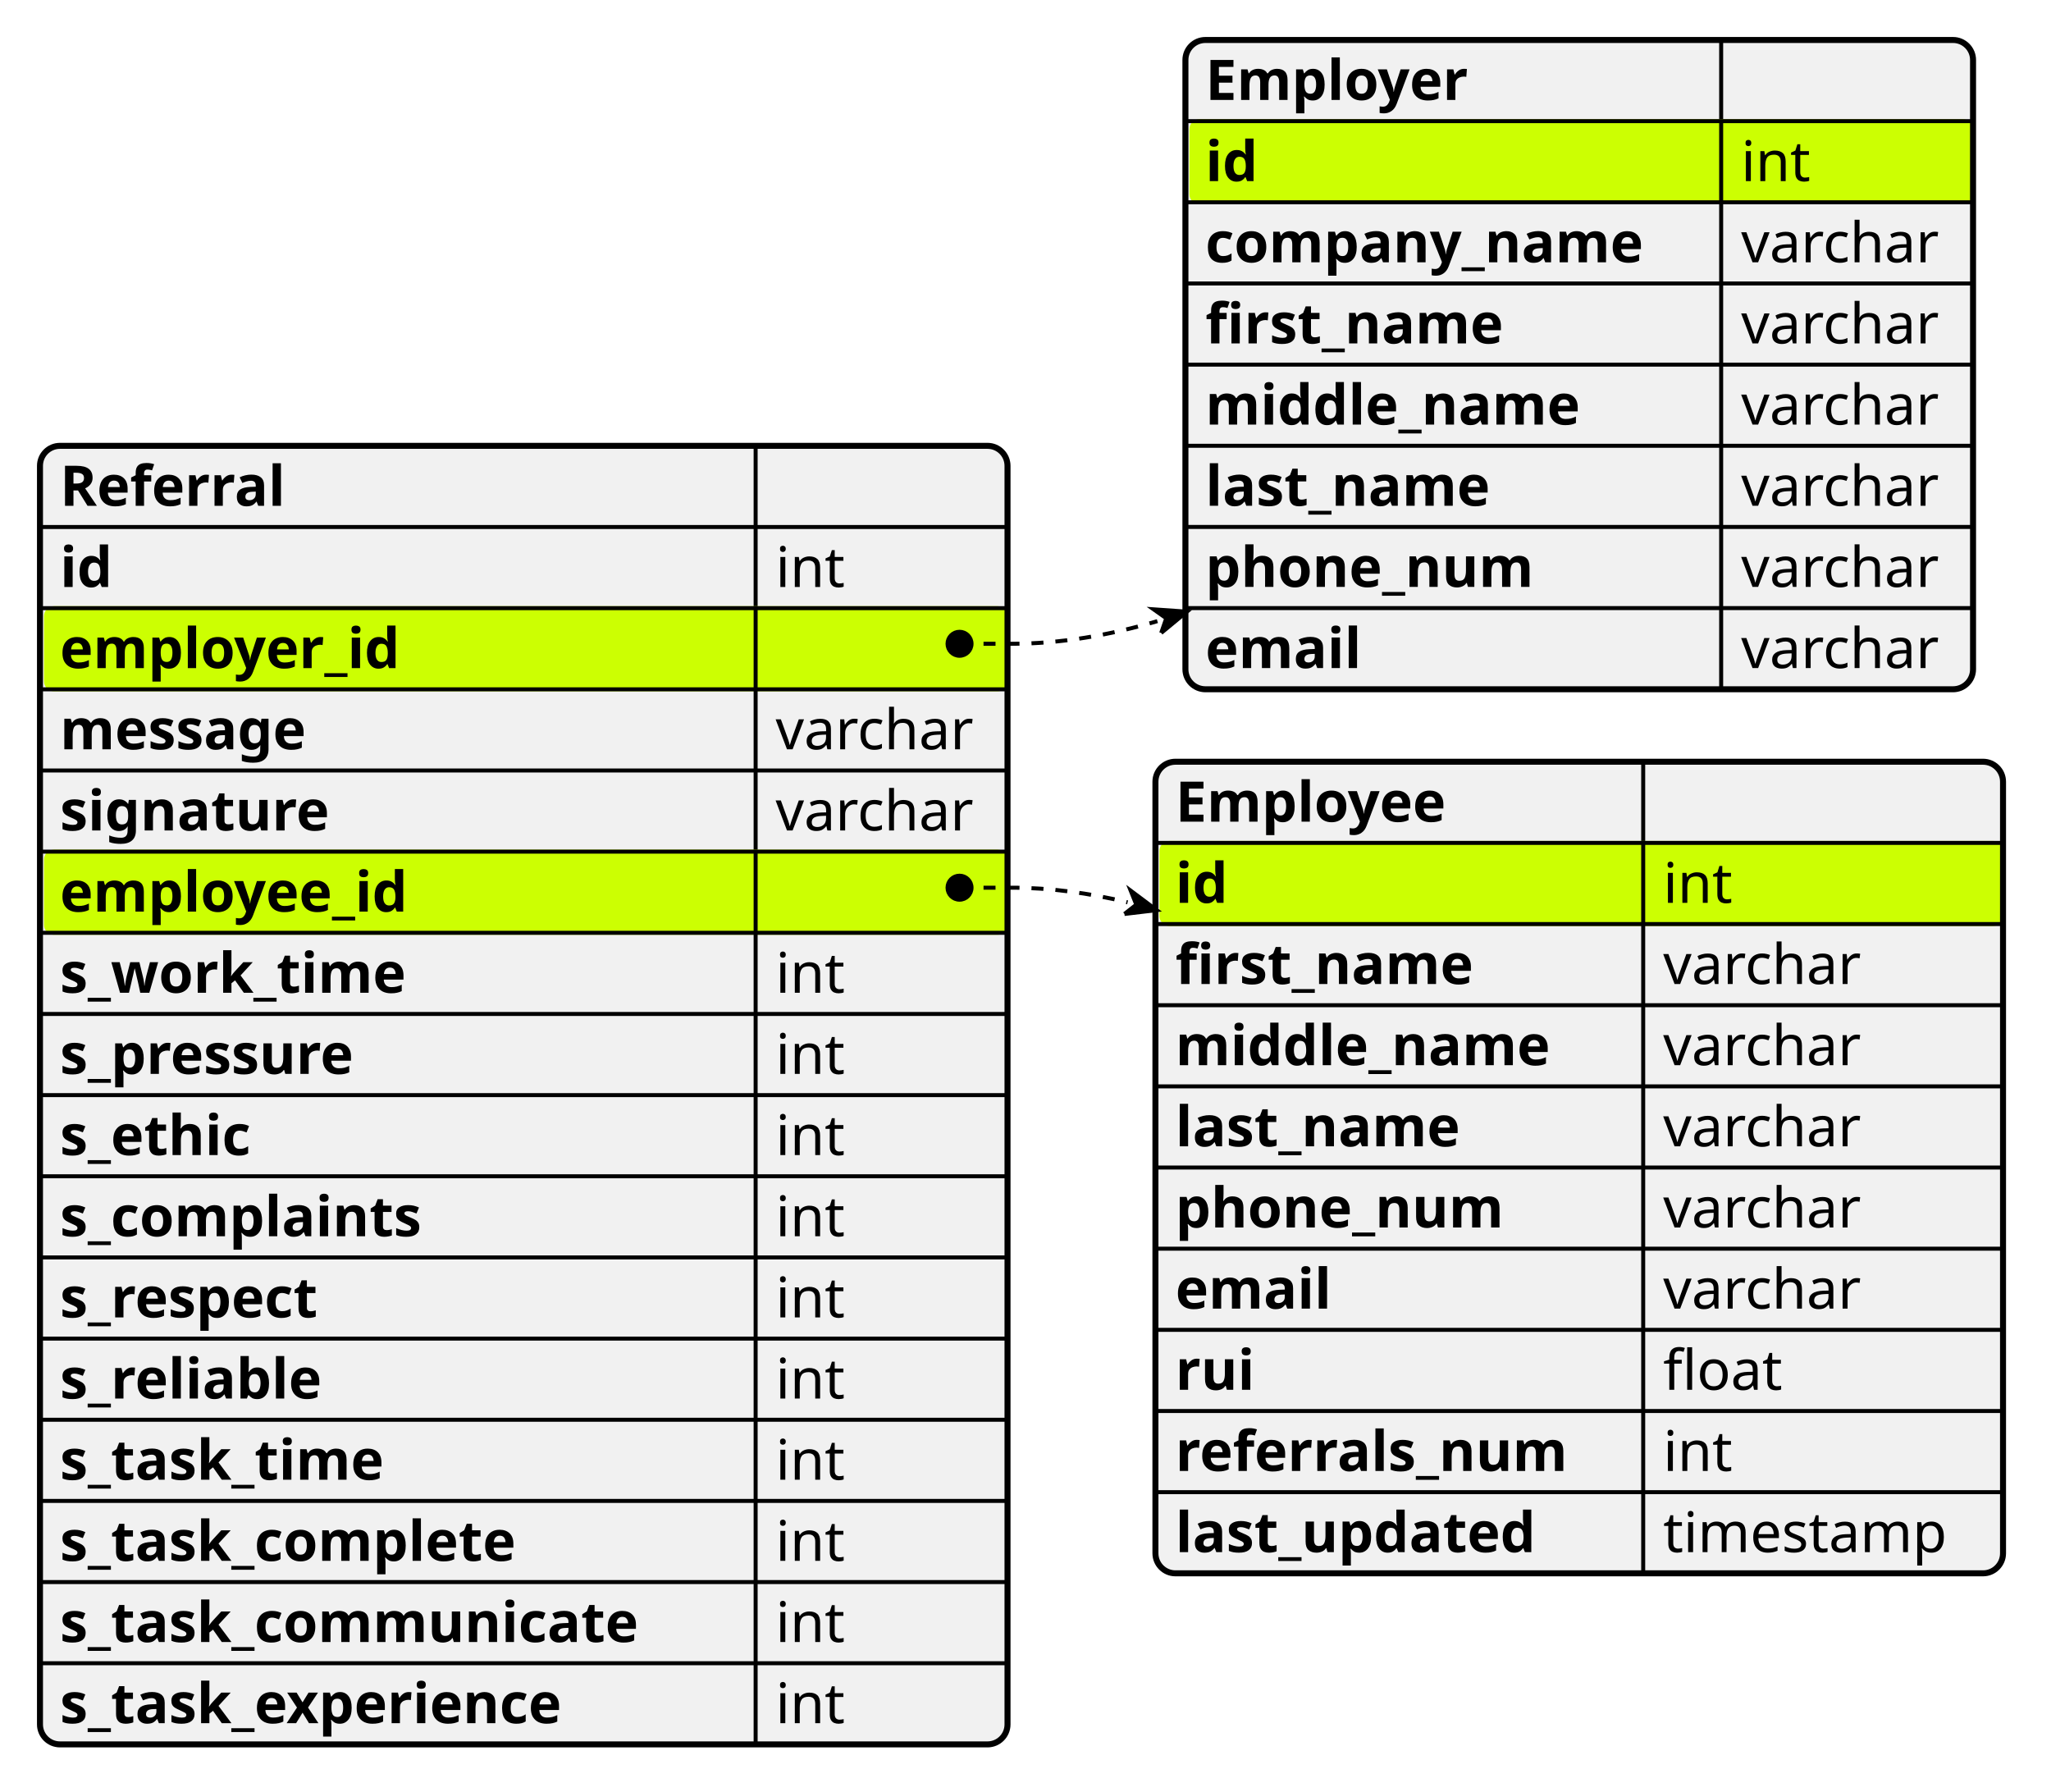
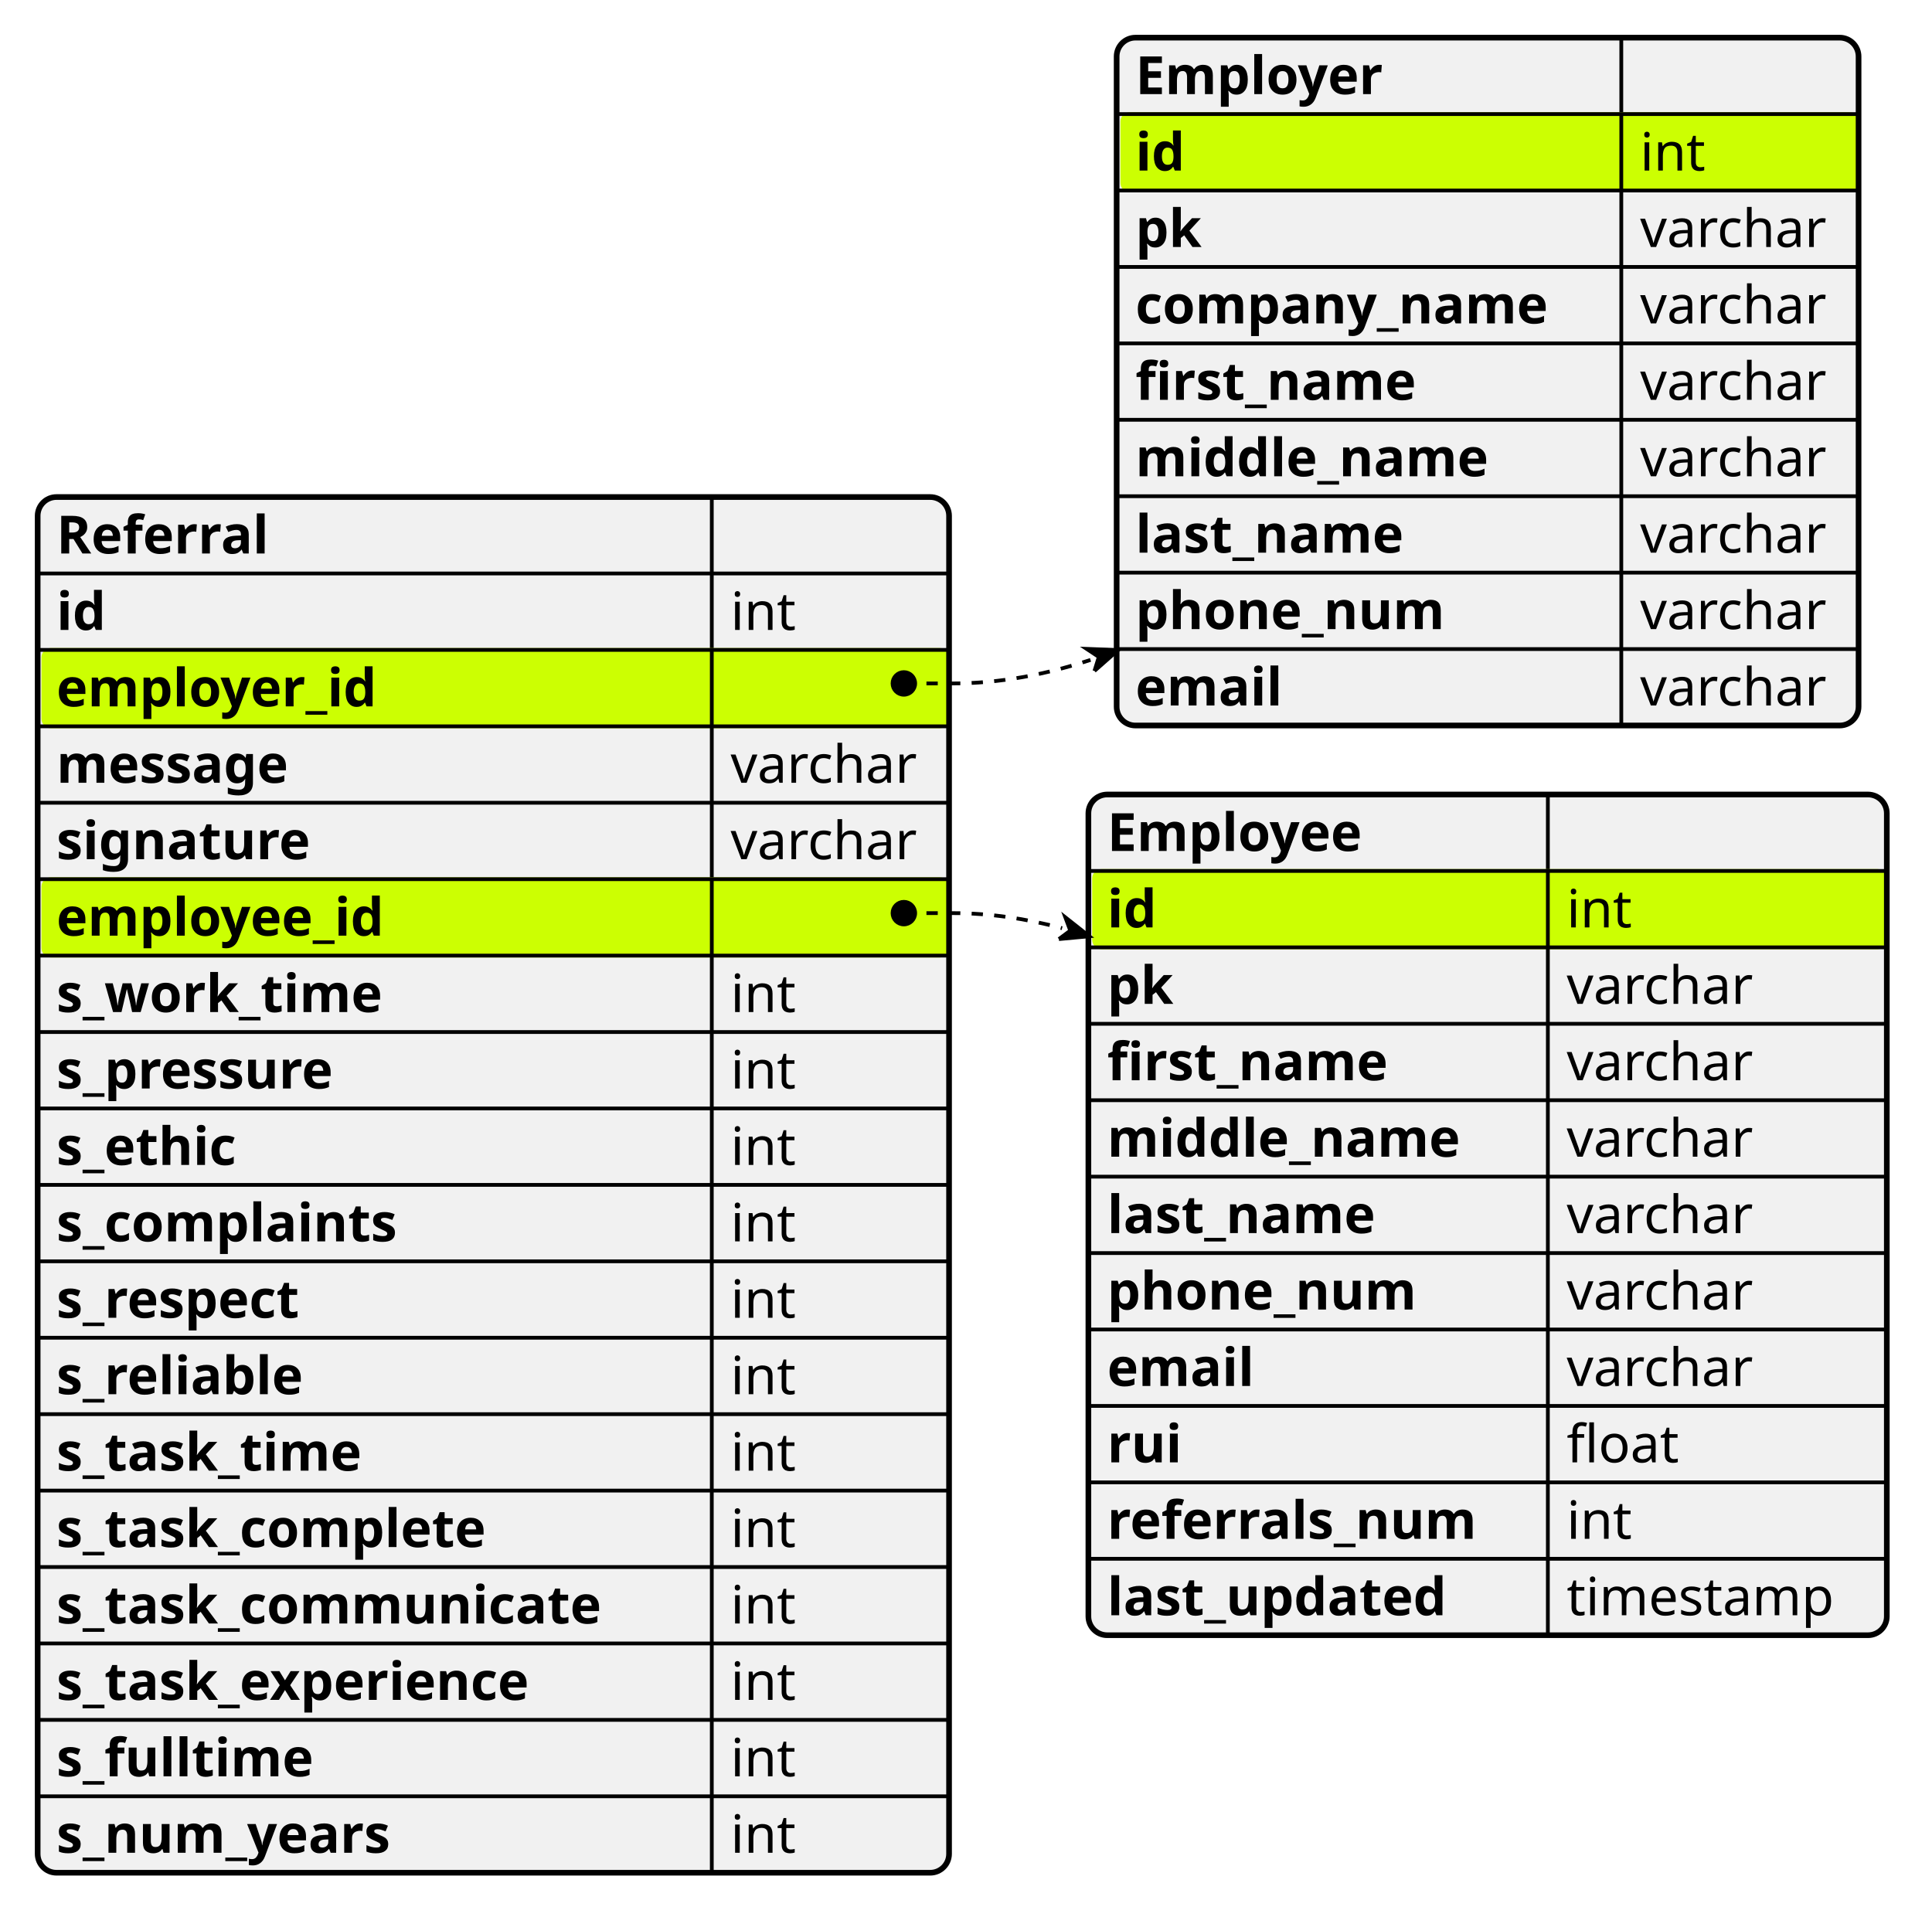
- <svg xmlns="http://www.w3.org/2000/svg" contentStyleType="text/css" height="448px" preserveAspectRatio="none" style="width:513px;height:448px;background:#FFFFFF;" version="1.1" viewBox="0 0 513 448" width="513px" zoomAndPan="magnify">
+ <svg xmlns="http://www.w3.org/2000/svg" contentStyleType="text/css" height="509px" preserveAspectRatio="none" style="width:513px;height:509px;background:#FFFFFF;" version="1.1" viewBox="0 0 513 509" width="513px" zoomAndPan="magnify">
  <defs />
  <g>
-     <rect fill="#F1F1F1" height="324.75" rx="5" ry="5" style="stroke:#F1F1F1;stroke-width:1.5;" width="242" x="10" y="111.5" />
-     <text fill="#000000" font-family="sans-serif" font-size="14" font-weight="bold" lengthAdjust="spacing" textLength="65" x="15" y="126.495">Referral</text>
-     <text fill="#000000" font-family="sans-serif" font-size="14" lengthAdjust="spacing" textLength="4" x="194" y="126.495"> </text>
-     <line style="stroke:#000000;stroke-width:1.0;" x1="189" x2="189" y1="111.5" y2="131.797" />
-     <line style="stroke:#000000;stroke-width:1.0;" x1="10" x2="252" y1="131.797" y2="131.797" />
-     <text fill="#000000" font-family="sans-serif" font-size="14" font-weight="bold" lengthAdjust="spacing" textLength="15" x="15" y="146.792">id</text>
-     <text fill="#000000" font-family="sans-serif" font-size="14" lengthAdjust="spacing" textLength="20" x="194" y="146.792">int</text>
-     <line style="stroke:#000000;stroke-width:1.0;" x1="189" x2="189" y1="131.797" y2="152.094" />
-     <rect fill="#CCFF02" height="20.297" rx="2" ry="2" style="stroke:#CCFF02;stroke-width:1.0;" width="240" x="11.5" y="152.094" />
-     <line style="stroke:#000000;stroke-width:1.0;" x1="10" x2="252" y1="152.094" y2="152.094" />
-     <text fill="#000000" font-family="sans-serif" font-size="14" font-weight="bold" lengthAdjust="spacing" textLength="96" x="15" y="167.089">employer_id</text>
-     <text fill="#000000" font-family="sans-serif" font-size="14" lengthAdjust="spacing" textLength="12" x="194" y="167.089">   </text>
-     <line style="stroke:#000000;stroke-width:1.0;" x1="189" x2="189" y1="152.094" y2="172.391" />
-     <line style="stroke:#000000;stroke-width:1.0;" x1="10" x2="252" y1="172.391" y2="172.391" />
-     <text fill="#000000" font-family="sans-serif" font-size="14" font-weight="bold" lengthAdjust="spacing" textLength="71" x="15" y="187.386">message</text>
-     <text fill="#000000" font-family="sans-serif" font-size="14" lengthAdjust="spacing" textLength="53" x="194" y="187.386">varchar</text>
-     <line style="stroke:#000000;stroke-width:1.0;" x1="189" x2="189" y1="172.391" y2="192.688" />
-     <line style="stroke:#000000;stroke-width:1.0;" x1="10" x2="252" y1="192.688" y2="192.688" />
-     <text fill="#000000" font-family="sans-serif" font-size="14" font-weight="bold" lengthAdjust="spacing" textLength="78" x="15" y="207.683">signature</text>
-     <text fill="#000000" font-family="sans-serif" font-size="14" lengthAdjust="spacing" textLength="53" x="194" y="207.683">varchar</text>
-     <line style="stroke:#000000;stroke-width:1.0;" x1="189" x2="189" y1="192.688" y2="212.984" />
-     <rect fill="#CCFF02" height="20.297" rx="2" ry="2" style="stroke:#CCFF02;stroke-width:1.0;" width="240" x="11.5" y="212.984" />
-     <line style="stroke:#000000;stroke-width:1.0;" x1="10" x2="252" y1="212.984" y2="212.984" />
-     <text fill="#000000" font-family="sans-serif" font-size="14" font-weight="bold" lengthAdjust="spacing" textLength="98" x="15" y="227.98">employee_id</text>
-     <text fill="#000000" font-family="sans-serif" font-size="14" lengthAdjust="spacing" textLength="12" x="194" y="227.98">   </text>
-     <line style="stroke:#000000;stroke-width:1.0;" x1="189" x2="189" y1="212.984" y2="233.281" />
-     <line style="stroke:#000000;stroke-width:1.0;" x1="10" x2="252" y1="233.281" y2="233.281" />
-     <text fill="#000000" font-family="sans-serif" font-size="14" font-weight="bold" lengthAdjust="spacing" textLength="99" x="15" y="248.276">s_work_time</text>
-     <text fill="#000000" font-family="sans-serif" font-size="14" lengthAdjust="spacing" textLength="20" x="194" y="248.276">int</text>
-     <line style="stroke:#000000;stroke-width:1.0;" x1="189" x2="189" y1="233.281" y2="253.578" />
-     <line style="stroke:#000000;stroke-width:1.0;" x1="10" x2="252" y1="253.578" y2="253.578" />
-     <text fill="#000000" font-family="sans-serif" font-size="14" font-weight="bold" lengthAdjust="spacing" textLength="86" x="15" y="268.573">s_pressure</text>
-     <text fill="#000000" font-family="sans-serif" font-size="14" lengthAdjust="spacing" textLength="20" x="194" y="268.573">int</text>
-     <line style="stroke:#000000;stroke-width:1.0;" x1="189" x2="189" y1="253.578" y2="273.875" />
-     <line style="stroke:#000000;stroke-width:1.0;" x1="10" x2="252" y1="273.875" y2="273.875" />
-     <text fill="#000000" font-family="sans-serif" font-size="14" font-weight="bold" lengthAdjust="spacing" textLength="57" x="15" y="288.87">s_ethic</text>
-     <text fill="#000000" font-family="sans-serif" font-size="14" lengthAdjust="spacing" textLength="20" x="194" y="288.87">int</text>
-     <line style="stroke:#000000;stroke-width:1.0;" x1="189" x2="189" y1="273.875" y2="294.172" />
-     <line style="stroke:#000000;stroke-width:1.0;" x1="10" x2="252" y1="294.172" y2="294.172" />
-     <text fill="#000000" font-family="sans-serif" font-size="14" font-weight="bold" lengthAdjust="spacing" textLength="107" x="15" y="309.167">s_complaints</text>
-     <text fill="#000000" font-family="sans-serif" font-size="14" lengthAdjust="spacing" textLength="20" x="194" y="309.167">int</text>
-     <line style="stroke:#000000;stroke-width:1.0;" x1="189" x2="189" y1="294.172" y2="314.469" />
-     <line style="stroke:#000000;stroke-width:1.0;" x1="10" x2="252" y1="314.469" y2="314.469" />
-     <text fill="#000000" font-family="sans-serif" font-size="14" font-weight="bold" lengthAdjust="spacing" textLength="77" x="15" y="329.464">s_respect</text>
-     <text fill="#000000" font-family="sans-serif" font-size="14" lengthAdjust="spacing" textLength="20" x="194" y="329.464">int</text>
-     <line style="stroke:#000000;stroke-width:1.0;" x1="189" x2="189" y1="314.469" y2="334.766" />
-     <line style="stroke:#000000;stroke-width:1.0;" x1="10" x2="252" y1="334.766" y2="334.766" />
-     <text fill="#000000" font-family="sans-serif" font-size="14" font-weight="bold" lengthAdjust="spacing" textLength="76" x="15" y="349.761">s_reliable</text>
-     <text fill="#000000" font-family="sans-serif" font-size="14" lengthAdjust="spacing" textLength="20" x="194" y="349.761">int</text>
-     <line style="stroke:#000000;stroke-width:1.0;" x1="189" x2="189" y1="334.766" y2="355.062" />
-     <line style="stroke:#000000;stroke-width:1.0;" x1="10" x2="252" y1="355.062" y2="355.062" />
-     <text fill="#000000" font-family="sans-serif" font-size="14" font-weight="bold" lengthAdjust="spacing" textLength="96" x="15" y="370.058">s_task_time</text>
-     <text fill="#000000" font-family="sans-serif" font-size="14" lengthAdjust="spacing" textLength="20" x="194" y="370.058">int</text>
-     <line style="stroke:#000000;stroke-width:1.0;" x1="189" x2="189" y1="355.062" y2="375.359" />
-     <line style="stroke:#000000;stroke-width:1.0;" x1="10" x2="252" y1="375.359" y2="375.359" />
-     <text fill="#000000" font-family="sans-serif" font-size="14" font-weight="bold" lengthAdjust="spacing" textLength="134" x="15" y="390.354">s_task_complete</text>
-     <text fill="#000000" font-family="sans-serif" font-size="14" lengthAdjust="spacing" textLength="20" x="194" y="390.354">int</text>
-     <line style="stroke:#000000;stroke-width:1.0;" x1="189" x2="189" y1="375.359" y2="395.656" />
-     <line style="stroke:#000000;stroke-width:1.0;" x1="10" x2="252" y1="395.656" y2="395.656" />
-     <text fill="#000000" font-family="sans-serif" font-size="14" font-weight="bold" lengthAdjust="spacing" textLength="169" x="15" y="410.651">s_task_communicate</text>
-     <text fill="#000000" font-family="sans-serif" font-size="14" lengthAdjust="spacing" textLength="20" x="194" y="410.651">int</text>
-     <line style="stroke:#000000;stroke-width:1.0;" x1="189" x2="189" y1="395.656" y2="415.953" />
-     <line style="stroke:#000000;stroke-width:1.0;" x1="10" x2="252" y1="415.953" y2="415.953" />
-     <text fill="#000000" font-family="sans-serif" font-size="14" font-weight="bold" lengthAdjust="spacing" textLength="145" x="15" y="430.948">s_task_experience</text>
-     <text fill="#000000" font-family="sans-serif" font-size="14" lengthAdjust="spacing" textLength="20" x="194" y="430.948">int</text>
-     <line style="stroke:#000000;stroke-width:1.0;" x1="189" x2="189" y1="415.953" y2="436.25" />
-     <rect fill="none" height="324.75" rx="5" ry="5" style="stroke:#000000;stroke-width:1.5;" width="242" x="10" y="111.5" />
-     <rect fill="#F1F1F1" height="162.375" rx="5" ry="5" style="stroke:#F1F1F1;stroke-width:1.5;" width="197" x="296.5" y="10" />
+     <rect fill="#F1F1F1" height="365.344" rx="5" ry="5" style="stroke:#F1F1F1;stroke-width:1.5;" width="242" x="10" y="132" />
+     <text fill="#000000" font-family="sans-serif" font-size="14" font-weight="bold" lengthAdjust="spacing" textLength="65" x="15" y="146.995">Referral</text>
+     <text fill="#000000" font-family="sans-serif" font-size="14" lengthAdjust="spacing" textLength="4" x="194" y="146.995"> </text>
+     <line style="stroke:#000000;stroke-width:1.0;" x1="189" x2="189" y1="132" y2="152.297" />
+     <line style="stroke:#000000;stroke-width:1.0;" x1="10" x2="252" y1="152.297" y2="152.297" />
+     <text fill="#000000" font-family="sans-serif" font-size="14" font-weight="bold" lengthAdjust="spacing" textLength="15" x="15" y="167.292">id</text>
+     <text fill="#000000" font-family="sans-serif" font-size="14" lengthAdjust="spacing" textLength="20" x="194" y="167.292">int</text>
+     <line style="stroke:#000000;stroke-width:1.0;" x1="189" x2="189" y1="152.297" y2="172.594" />
+     <rect fill="#CCFF02" height="20.297" rx="2" ry="2" style="stroke:#CCFF02;stroke-width:1.0;" width="240" x="11.5" y="172.594" />
+     <line style="stroke:#000000;stroke-width:1.0;" x1="10" x2="252" y1="172.594" y2="172.594" />
+     <text fill="#000000" font-family="sans-serif" font-size="14" font-weight="bold" lengthAdjust="spacing" textLength="96" x="15" y="187.589">employer_id</text>
+     <text fill="#000000" font-family="sans-serif" font-size="14" lengthAdjust="spacing" textLength="12" x="194" y="187.589">   </text>
+     <line style="stroke:#000000;stroke-width:1.0;" x1="189" x2="189" y1="172.594" y2="192.891" />
+     <line style="stroke:#000000;stroke-width:1.0;" x1="10" x2="252" y1="192.891" y2="192.891" />
+     <text fill="#000000" font-family="sans-serif" font-size="14" font-weight="bold" lengthAdjust="spacing" textLength="71" x="15" y="207.886">message</text>
+     <text fill="#000000" font-family="sans-serif" font-size="14" lengthAdjust="spacing" textLength="53" x="194" y="207.886">varchar</text>
+     <line style="stroke:#000000;stroke-width:1.0;" x1="189" x2="189" y1="192.891" y2="213.188" />
+     <line style="stroke:#000000;stroke-width:1.0;" x1="10" x2="252" y1="213.188" y2="213.188" />
+     <text fill="#000000" font-family="sans-serif" font-size="14" font-weight="bold" lengthAdjust="spacing" textLength="78" x="15" y="228.183">signature</text>
+     <text fill="#000000" font-family="sans-serif" font-size="14" lengthAdjust="spacing" textLength="53" x="194" y="228.183">varchar</text>
+     <line style="stroke:#000000;stroke-width:1.0;" x1="189" x2="189" y1="213.188" y2="233.484" />
+     <rect fill="#CCFF02" height="20.297" rx="2" ry="2" style="stroke:#CCFF02;stroke-width:1.0;" width="240" x="11.5" y="233.484" />
+     <line style="stroke:#000000;stroke-width:1.0;" x1="10" x2="252" y1="233.484" y2="233.484" />
+     <text fill="#000000" font-family="sans-serif" font-size="14" font-weight="bold" lengthAdjust="spacing" textLength="98" x="15" y="248.48">employee_id</text>
+     <text fill="#000000" font-family="sans-serif" font-size="14" lengthAdjust="spacing" textLength="12" x="194" y="248.48">   </text>
+     <line style="stroke:#000000;stroke-width:1.0;" x1="189" x2="189" y1="233.484" y2="253.781" />
+     <line style="stroke:#000000;stroke-width:1.0;" x1="10" x2="252" y1="253.781" y2="253.781" />
+     <text fill="#000000" font-family="sans-serif" font-size="14" font-weight="bold" lengthAdjust="spacing" textLength="99" x="15" y="268.776">s_work_time</text>
+     <text fill="#000000" font-family="sans-serif" font-size="14" lengthAdjust="spacing" textLength="20" x="194" y="268.776">int</text>
+     <line style="stroke:#000000;stroke-width:1.0;" x1="189" x2="189" y1="253.781" y2="274.078" />
+     <line style="stroke:#000000;stroke-width:1.0;" x1="10" x2="252" y1="274.078" y2="274.078" />
+     <text fill="#000000" font-family="sans-serif" font-size="14" font-weight="bold" lengthAdjust="spacing" textLength="86" x="15" y="289.073">s_pressure</text>
+     <text fill="#000000" font-family="sans-serif" font-size="14" lengthAdjust="spacing" textLength="20" x="194" y="289.073">int</text>
+     <line style="stroke:#000000;stroke-width:1.0;" x1="189" x2="189" y1="274.078" y2="294.375" />
+     <line style="stroke:#000000;stroke-width:1.0;" x1="10" x2="252" y1="294.375" y2="294.375" />
+     <text fill="#000000" font-family="sans-serif" font-size="14" font-weight="bold" lengthAdjust="spacing" textLength="57" x="15" y="309.37">s_ethic</text>
+     <text fill="#000000" font-family="sans-serif" font-size="14" lengthAdjust="spacing" textLength="20" x="194" y="309.37">int</text>
+     <line style="stroke:#000000;stroke-width:1.0;" x1="189" x2="189" y1="294.375" y2="314.672" />
+     <line style="stroke:#000000;stroke-width:1.0;" x1="10" x2="252" y1="314.672" y2="314.672" />
+     <text fill="#000000" font-family="sans-serif" font-size="14" font-weight="bold" lengthAdjust="spacing" textLength="107" x="15" y="329.667">s_complaints</text>
+     <text fill="#000000" font-family="sans-serif" font-size="14" lengthAdjust="spacing" textLength="20" x="194" y="329.667">int</text>
+     <line style="stroke:#000000;stroke-width:1.0;" x1="189" x2="189" y1="314.672" y2="334.969" />
+     <line style="stroke:#000000;stroke-width:1.0;" x1="10" x2="252" y1="334.969" y2="334.969" />
+     <text fill="#000000" font-family="sans-serif" font-size="14" font-weight="bold" lengthAdjust="spacing" textLength="77" x="15" y="349.964">s_respect</text>
+     <text fill="#000000" font-family="sans-serif" font-size="14" lengthAdjust="spacing" textLength="20" x="194" y="349.964">int</text>
+     <line style="stroke:#000000;stroke-width:1.0;" x1="189" x2="189" y1="334.969" y2="355.266" />
+     <line style="stroke:#000000;stroke-width:1.0;" x1="10" x2="252" y1="355.266" y2="355.266" />
+     <text fill="#000000" font-family="sans-serif" font-size="14" font-weight="bold" lengthAdjust="spacing" textLength="76" x="15" y="370.261">s_reliable</text>
+     <text fill="#000000" font-family="sans-serif" font-size="14" lengthAdjust="spacing" textLength="20" x="194" y="370.261">int</text>
+     <line style="stroke:#000000;stroke-width:1.0;" x1="189" x2="189" y1="355.266" y2="375.562" />
+     <line style="stroke:#000000;stroke-width:1.0;" x1="10" x2="252" y1="375.562" y2="375.562" />
+     <text fill="#000000" font-family="sans-serif" font-size="14" font-weight="bold" lengthAdjust="spacing" textLength="96" x="15" y="390.558">s_task_time</text>
+     <text fill="#000000" font-family="sans-serif" font-size="14" lengthAdjust="spacing" textLength="20" x="194" y="390.558">int</text>
+     <line style="stroke:#000000;stroke-width:1.0;" x1="189" x2="189" y1="375.562" y2="395.859" />
+     <line style="stroke:#000000;stroke-width:1.0;" x1="10" x2="252" y1="395.859" y2="395.859" />
+     <text fill="#000000" font-family="sans-serif" font-size="14" font-weight="bold" lengthAdjust="spacing" textLength="134" x="15" y="410.854">s_task_complete</text>
+     <text fill="#000000" font-family="sans-serif" font-size="14" lengthAdjust="spacing" textLength="20" x="194" y="410.854">int</text>
+     <line style="stroke:#000000;stroke-width:1.0;" x1="189" x2="189" y1="395.859" y2="416.156" />
+     <line style="stroke:#000000;stroke-width:1.0;" x1="10" x2="252" y1="416.156" y2="416.156" />
+     <text fill="#000000" font-family="sans-serif" font-size="14" font-weight="bold" lengthAdjust="spacing" textLength="169" x="15" y="431.151">s_task_communicate</text>
+     <text fill="#000000" font-family="sans-serif" font-size="14" lengthAdjust="spacing" textLength="20" x="194" y="431.151">int</text>
+     <line style="stroke:#000000;stroke-width:1.0;" x1="189" x2="189" y1="416.156" y2="436.453" />
+     <line style="stroke:#000000;stroke-width:1.0;" x1="10" x2="252" y1="436.453" y2="436.453" />
+     <text fill="#000000" font-family="sans-serif" font-size="14" font-weight="bold" lengthAdjust="spacing" textLength="145" x="15" y="451.448">s_task_experience</text>
+     <text fill="#000000" font-family="sans-serif" font-size="14" lengthAdjust="spacing" textLength="20" x="194" y="451.448">int</text>
+     <line style="stroke:#000000;stroke-width:1.0;" x1="189" x2="189" y1="436.453" y2="456.75" />
+     <line style="stroke:#000000;stroke-width:1.0;" x1="10" x2="252" y1="456.75" y2="456.75" />
+     <text fill="#000000" font-family="sans-serif" font-size="14" font-weight="bold" lengthAdjust="spacing" textLength="80" x="15" y="471.745">s_fulltime</text>
+     <text fill="#000000" font-family="sans-serif" font-size="14" lengthAdjust="spacing" textLength="20" x="194" y="471.745">int</text>
+     <line style="stroke:#000000;stroke-width:1.0;" x1="189" x2="189" y1="456.75" y2="477.047" />
+     <line style="stroke:#000000;stroke-width:1.0;" x1="10" x2="252" y1="477.047" y2="477.047" />
+     <text fill="#000000" font-family="sans-serif" font-size="14" font-weight="bold" lengthAdjust="spacing" textLength="102" x="15" y="492.042">s_num_years</text>
+     <text fill="#000000" font-family="sans-serif" font-size="14" lengthAdjust="spacing" textLength="20" x="194" y="492.042">int</text>
+     <line style="stroke:#000000;stroke-width:1.0;" x1="189" x2="189" y1="477.047" y2="497.344" />
+     <rect fill="none" height="365.344" rx="5" ry="5" style="stroke:#000000;stroke-width:1.5;" width="242" x="10" y="132" />
+     <rect fill="#F1F1F1" height="182.672" rx="5" ry="5" style="stroke:#F1F1F1;stroke-width:1.5;" width="197" x="296.5" y="10" />
    <text fill="#000000" font-family="sans-serif" font-size="14" font-weight="bold" lengthAdjust="spacing" textLength="74" x="301.5" y="24.995">Employer</text>
    <text fill="#000000" font-family="sans-serif" font-size="14" lengthAdjust="spacing" textLength="4" x="435.5" y="24.995"> </text>
    <line style="stroke:#000000;stroke-width:1.0;" x1="430.5" x2="430.5" y1="10" y2="30.297" />
    <rect fill="#CCFF02" height="20.297" rx="2" ry="2" style="stroke:#CCFF02;stroke-width:1.0;" width="195" x="298" y="30.297" />
    <line style="stroke:#000000;stroke-width:1.0;" x1="296.5" x2="493.5" y1="30.297" y2="30.297" />
    <text fill="#000000" font-family="sans-serif" font-size="14" font-weight="bold" lengthAdjust="spacing" textLength="15" x="301.5" y="45.292">id</text>
    <text fill="#000000" font-family="sans-serif" font-size="14" lengthAdjust="spacing" textLength="20" x="435.5" y="45.292">int</text>
    <line style="stroke:#000000;stroke-width:1.0;" x1="430.5" x2="430.5" y1="30.297" y2="50.594" />
    <line style="stroke:#000000;stroke-width:1.0;" x1="296.5" x2="493.5" y1="50.594" y2="50.594" />
-     <text fill="#000000" font-family="sans-serif" font-size="14" font-weight="bold" lengthAdjust="spacing" textLength="124" x="301.5" y="65.589">company_name</text>
+     <text fill="#000000" font-family="sans-serif" font-size="14" font-weight="bold" lengthAdjust="spacing" textLength="19" x="301.5" y="65.589">pk</text>
    <text fill="#000000" font-family="sans-serif" font-size="14" lengthAdjust="spacing" textLength="53" x="435.5" y="65.589">varchar</text>
    <line style="stroke:#000000;stroke-width:1.0;" x1="430.5" x2="430.5" y1="50.594" y2="70.891" />
    <line style="stroke:#000000;stroke-width:1.0;" x1="296.5" x2="493.5" y1="70.891" y2="70.891" />
-     <text fill="#000000" font-family="sans-serif" font-size="14" font-weight="bold" lengthAdjust="spacing" textLength="87" x="301.5" y="85.886">first_name</text>
+     <text fill="#000000" font-family="sans-serif" font-size="14" font-weight="bold" lengthAdjust="spacing" textLength="124" x="301.5" y="85.886">company_name</text>
    <text fill="#000000" font-family="sans-serif" font-size="14" lengthAdjust="spacing" textLength="53" x="435.5" y="85.886">varchar</text>
    <line style="stroke:#000000;stroke-width:1.0;" x1="430.5" x2="430.5" y1="70.891" y2="91.188" />
    <line style="stroke:#000000;stroke-width:1.0;" x1="296.5" x2="493.5" y1="91.188" y2="91.188" />
-     <text fill="#000000" font-family="sans-serif" font-size="14" font-weight="bold" lengthAdjust="spacing" textLength="105" x="301.5" y="106.183">middle_name</text>
+     <text fill="#000000" font-family="sans-serif" font-size="14" font-weight="bold" lengthAdjust="spacing" textLength="87" x="301.5" y="106.183">first_name</text>
    <text fill="#000000" font-family="sans-serif" font-size="14" lengthAdjust="spacing" textLength="53" x="435.5" y="106.183">varchar</text>
    <line style="stroke:#000000;stroke-width:1.0;" x1="430.5" x2="430.5" y1="91.188" y2="111.484" />
    <line style="stroke:#000000;stroke-width:1.0;" x1="296.5" x2="493.5" y1="111.484" y2="111.484" />
-     <text fill="#000000" font-family="sans-serif" font-size="14" font-weight="bold" lengthAdjust="spacing" textLength="83" x="301.5" y="126.48">last_name</text>
+     <text fill="#000000" font-family="sans-serif" font-size="14" font-weight="bold" lengthAdjust="spacing" textLength="105" x="301.5" y="126.48">middle_name</text>
    <text fill="#000000" font-family="sans-serif" font-size="14" lengthAdjust="spacing" textLength="53" x="435.5" y="126.48">varchar</text>
    <line style="stroke:#000000;stroke-width:1.0;" x1="430.5" x2="430.5" y1="111.484" y2="131.781" />
    <line style="stroke:#000000;stroke-width:1.0;" x1="296.5" x2="493.5" y1="131.781" y2="131.781" />
-     <text fill="#000000" font-family="sans-serif" font-size="14" font-weight="bold" lengthAdjust="spacing" textLength="91" x="301.5" y="146.776">phone_num</text>
+     <text fill="#000000" font-family="sans-serif" font-size="14" font-weight="bold" lengthAdjust="spacing" textLength="83" x="301.5" y="146.776">last_name</text>
    <text fill="#000000" font-family="sans-serif" font-size="14" lengthAdjust="spacing" textLength="53" x="435.5" y="146.776">varchar</text>
    <line style="stroke:#000000;stroke-width:1.0;" x1="430.5" x2="430.5" y1="131.781" y2="152.078" />
    <line style="stroke:#000000;stroke-width:1.0;" x1="296.5" x2="493.5" y1="152.078" y2="152.078" />
-     <text fill="#000000" font-family="sans-serif" font-size="14" font-weight="bold" lengthAdjust="spacing" textLength="44" x="301.5" y="167.073">email</text>
+     <text fill="#000000" font-family="sans-serif" font-size="14" font-weight="bold" lengthAdjust="spacing" textLength="91" x="301.5" y="167.073">phone_num</text>
    <text fill="#000000" font-family="sans-serif" font-size="14" lengthAdjust="spacing" textLength="53" x="435.5" y="167.073">varchar</text>
    <line style="stroke:#000000;stroke-width:1.0;" x1="430.5" x2="430.5" y1="152.078" y2="172.375" />
-     <rect fill="none" height="162.375" rx="5" ry="5" style="stroke:#000000;stroke-width:1.5;" width="197" x="296.5" y="10" />
-     <rect fill="#F1F1F1" height="202.969" rx="5" ry="5" style="stroke:#F1F1F1;stroke-width:1.5;" width="212" x="289" y="190.5" />
-     <text fill="#000000" font-family="sans-serif" font-size="14" font-weight="bold" lengthAdjust="spacing" textLength="76" x="294" y="205.495">Employee</text>
-     <text fill="#000000" font-family="sans-serif" font-size="14" lengthAdjust="spacing" textLength="4" x="416" y="205.495"> </text>
-     <line style="stroke:#000000;stroke-width:1.0;" x1="411" x2="411" y1="190.5" y2="210.797" />
-     <rect fill="#CCFF02" height="20.297" rx="2" ry="2" style="stroke:#CCFF02;stroke-width:1.0;" width="210" x="290.5" y="210.797" />
-     <line style="stroke:#000000;stroke-width:1.0;" x1="289" x2="501" y1="210.797" y2="210.797" />
-     <text fill="#000000" font-family="sans-serif" font-size="14" font-weight="bold" lengthAdjust="spacing" textLength="15" x="294" y="225.792">id</text>
-     <text fill="#000000" font-family="sans-serif" font-size="14" lengthAdjust="spacing" textLength="20" x="416" y="225.792">int</text>
-     <line style="stroke:#000000;stroke-width:1.0;" x1="411" x2="411" y1="210.797" y2="231.094" />
-     <line style="stroke:#000000;stroke-width:1.0;" x1="289" x2="501" y1="231.094" y2="231.094" />
-     <text fill="#000000" font-family="sans-serif" font-size="14" font-weight="bold" lengthAdjust="spacing" textLength="87" x="294" y="246.089">first_name</text>
-     <text fill="#000000" font-family="sans-serif" font-size="14" lengthAdjust="spacing" textLength="53" x="416" y="246.089">varchar</text>
-     <line style="stroke:#000000;stroke-width:1.0;" x1="411" x2="411" y1="231.094" y2="251.391" />
-     <line style="stroke:#000000;stroke-width:1.0;" x1="289" x2="501" y1="251.391" y2="251.391" />
-     <text fill="#000000" font-family="sans-serif" font-size="14" font-weight="bold" lengthAdjust="spacing" textLength="105" x="294" y="266.386">middle_name</text>
-     <text fill="#000000" font-family="sans-serif" font-size="14" lengthAdjust="spacing" textLength="53" x="416" y="266.386">varchar</text>
-     <line style="stroke:#000000;stroke-width:1.0;" x1="411" x2="411" y1="251.391" y2="271.688" />
-     <line style="stroke:#000000;stroke-width:1.0;" x1="289" x2="501" y1="271.688" y2="271.688" />
-     <text fill="#000000" font-family="sans-serif" font-size="14" font-weight="bold" lengthAdjust="spacing" textLength="83" x="294" y="286.683">last_name</text>
-     <text fill="#000000" font-family="sans-serif" font-size="14" lengthAdjust="spacing" textLength="53" x="416" y="286.683">varchar</text>
-     <line style="stroke:#000000;stroke-width:1.0;" x1="411" x2="411" y1="271.688" y2="291.984" />
-     <line style="stroke:#000000;stroke-width:1.0;" x1="289" x2="501" y1="291.984" y2="291.984" />
-     <text fill="#000000" font-family="sans-serif" font-size="14" font-weight="bold" lengthAdjust="spacing" textLength="91" x="294" y="306.979">phone_num</text>
-     <text fill="#000000" font-family="sans-serif" font-size="14" lengthAdjust="spacing" textLength="53" x="416" y="306.979">varchar</text>
-     <line style="stroke:#000000;stroke-width:1.0;" x1="411" x2="411" y1="291.984" y2="312.281" />
-     <line style="stroke:#000000;stroke-width:1.0;" x1="289" x2="501" y1="312.281" y2="312.281" />
-     <text fill="#000000" font-family="sans-serif" font-size="14" font-weight="bold" lengthAdjust="spacing" textLength="44" x="294" y="327.276">email</text>
-     <text fill="#000000" font-family="sans-serif" font-size="14" lengthAdjust="spacing" textLength="53" x="416" y="327.276">varchar</text>
-     <line style="stroke:#000000;stroke-width:1.0;" x1="411" x2="411" y1="312.281" y2="332.578" />
-     <line style="stroke:#000000;stroke-width:1.0;" x1="289" x2="501" y1="332.578" y2="332.578" />
-     <text fill="#000000" font-family="sans-serif" font-size="14" font-weight="bold" lengthAdjust="spacing" textLength="22" x="294" y="347.573">rui</text>
-     <text fill="#000000" font-family="sans-serif" font-size="14" lengthAdjust="spacing" textLength="34" x="416" y="347.573">float</text>
-     <line style="stroke:#000000;stroke-width:1.0;" x1="411" x2="411" y1="332.578" y2="352.875" />
-     <line style="stroke:#000000;stroke-width:1.0;" x1="289" x2="501" y1="352.875" y2="352.875" />
-     <text fill="#000000" font-family="sans-serif" font-size="14" font-weight="bold" lengthAdjust="spacing" textLength="112" x="294" y="367.87">referrals_num</text>
-     <text fill="#000000" font-family="sans-serif" font-size="14" lengthAdjust="spacing" textLength="20" x="416" y="367.87">int</text>
-     <line style="stroke:#000000;stroke-width:1.0;" x1="411" x2="411" y1="352.875" y2="373.172" />
-     <line style="stroke:#000000;stroke-width:1.0;" x1="289" x2="501" y1="373.172" y2="373.172" />
-     <text fill="#000000" font-family="sans-serif" font-size="14" font-weight="bold" lengthAdjust="spacing" textLength="106" x="294" y="388.167">last_updated</text>
-     <text fill="#000000" font-family="sans-serif" font-size="14" lengthAdjust="spacing" textLength="80" x="416" y="388.167">timestamp</text>
-     <line style="stroke:#000000;stroke-width:1.0;" x1="411" x2="411" y1="373.172" y2="393.469" />
-     <rect fill="none" height="202.969" rx="5" ry="5" style="stroke:#000000;stroke-width:1.5;" width="212" x="289" y="190.5" />
-     <path d="M240,161 L253,161 C265.256,161 277.548,158.864 289.49,155.338 " fill="none" style="stroke:#000000;stroke-width:1.0;stroke-dasharray:3.0,3.0;" />
-     <path d="M290.437,158.293 L291.706,154.628 L288.543,152.384 L296.876,152.97 L290.437,158.293 " fill="#000000" style="stroke:#000000;stroke-width:1.0;" />
-     <ellipse cx="240" cy="161" fill="#000000" rx="3" ry="3" style="stroke:#000000;stroke-width:1.0;" />
-     <path d="M240,222 L253,222 C262.719,222 272.461,223.343 282.032,225.657 " fill="none" style="stroke:#000000;stroke-width:1.0;stroke-dasharray:3.0,3.0;" />
-     <path d="M281.251,228.57 L284.217,226.243 L282.813,222.744 L289.315,227.61 L281.251,228.57 " fill="#000000" style="stroke:#000000;stroke-width:1.0;" />
-     <ellipse cx="240" cy="222" fill="#000000" rx="3" ry="3" style="stroke:#000000;stroke-width:1.0;" />
+     <line style="stroke:#000000;stroke-width:1.0;" x1="296.5" x2="493.5" y1="172.375" y2="172.375" />
+     <text fill="#000000" font-family="sans-serif" font-size="14" font-weight="bold" lengthAdjust="spacing" textLength="44" x="301.5" y="187.37">email</text>
+     <text fill="#000000" font-family="sans-serif" font-size="14" lengthAdjust="spacing" textLength="53" x="435.5" y="187.37">varchar</text>
+     <line style="stroke:#000000;stroke-width:1.0;" x1="430.5" x2="430.5" y1="172.375" y2="192.672" />
+     <rect fill="none" height="182.672" rx="5" ry="5" style="stroke:#000000;stroke-width:1.5;" width="197" x="296.5" y="10" />
+     <rect fill="#F1F1F1" height="223.266" rx="5" ry="5" style="stroke:#F1F1F1;stroke-width:1.5;" width="212" x="289" y="211" />
+     <text fill="#000000" font-family="sans-serif" font-size="14" font-weight="bold" lengthAdjust="spacing" textLength="76" x="294" y="225.995">Employee</text>
+     <text fill="#000000" font-family="sans-serif" font-size="14" lengthAdjust="spacing" textLength="4" x="416" y="225.995"> </text>
+     <line style="stroke:#000000;stroke-width:1.0;" x1="411" x2="411" y1="211" y2="231.297" />
+     <rect fill="#CCFF02" height="20.297" rx="2" ry="2" style="stroke:#CCFF02;stroke-width:1.0;" width="210" x="290.5" y="231.297" />
+     <line style="stroke:#000000;stroke-width:1.0;" x1="289" x2="501" y1="231.297" y2="231.297" />
+     <text fill="#000000" font-family="sans-serif" font-size="14" font-weight="bold" lengthAdjust="spacing" textLength="15" x="294" y="246.292">id</text>
+     <text fill="#000000" font-family="sans-serif" font-size="14" lengthAdjust="spacing" textLength="20" x="416" y="246.292">int</text>
+     <line style="stroke:#000000;stroke-width:1.0;" x1="411" x2="411" y1="231.297" y2="251.594" />
+     <line style="stroke:#000000;stroke-width:1.0;" x1="289" x2="501" y1="251.594" y2="251.594" />
+     <text fill="#000000" font-family="sans-serif" font-size="14" font-weight="bold" lengthAdjust="spacing" textLength="19" x="294" y="266.589">pk</text>
+     <text fill="#000000" font-family="sans-serif" font-size="14" lengthAdjust="spacing" textLength="53" x="416" y="266.589">varchar</text>
+     <line style="stroke:#000000;stroke-width:1.0;" x1="411" x2="411" y1="251.594" y2="271.891" />
+     <line style="stroke:#000000;stroke-width:1.0;" x1="289" x2="501" y1="271.891" y2="271.891" />
+     <text fill="#000000" font-family="sans-serif" font-size="14" font-weight="bold" lengthAdjust="spacing" textLength="87" x="294" y="286.886">first_name</text>
+     <text fill="#000000" font-family="sans-serif" font-size="14" lengthAdjust="spacing" textLength="53" x="416" y="286.886">varchar</text>
+     <line style="stroke:#000000;stroke-width:1.0;" x1="411" x2="411" y1="271.891" y2="292.188" />
+     <line style="stroke:#000000;stroke-width:1.0;" x1="289" x2="501" y1="292.188" y2="292.188" />
+     <text fill="#000000" font-family="sans-serif" font-size="14" font-weight="bold" lengthAdjust="spacing" textLength="105" x="294" y="307.183">middle_name</text>
+     <text fill="#000000" font-family="sans-serif" font-size="14" lengthAdjust="spacing" textLength="53" x="416" y="307.183">varchar</text>
+     <line style="stroke:#000000;stroke-width:1.0;" x1="411" x2="411" y1="292.188" y2="312.484" />
+     <line style="stroke:#000000;stroke-width:1.0;" x1="289" x2="501" y1="312.484" y2="312.484" />
+     <text fill="#000000" font-family="sans-serif" font-size="14" font-weight="bold" lengthAdjust="spacing" textLength="83" x="294" y="327.479">last_name</text>
+     <text fill="#000000" font-family="sans-serif" font-size="14" lengthAdjust="spacing" textLength="53" x="416" y="327.479">varchar</text>
+     <line style="stroke:#000000;stroke-width:1.0;" x1="411" x2="411" y1="312.484" y2="332.781" />
+     <line style="stroke:#000000;stroke-width:1.0;" x1="289" x2="501" y1="332.781" y2="332.781" />
+     <text fill="#000000" font-family="sans-serif" font-size="14" font-weight="bold" lengthAdjust="spacing" textLength="91" x="294" y="347.776">phone_num</text>
+     <text fill="#000000" font-family="sans-serif" font-size="14" lengthAdjust="spacing" textLength="53" x="416" y="347.776">varchar</text>
+     <line style="stroke:#000000;stroke-width:1.0;" x1="411" x2="411" y1="332.781" y2="353.078" />
+     <line style="stroke:#000000;stroke-width:1.0;" x1="289" x2="501" y1="353.078" y2="353.078" />
+     <text fill="#000000" font-family="sans-serif" font-size="14" font-weight="bold" lengthAdjust="spacing" textLength="44" x="294" y="368.073">email</text>
+     <text fill="#000000" font-family="sans-serif" font-size="14" lengthAdjust="spacing" textLength="53" x="416" y="368.073">varchar</text>
+     <line style="stroke:#000000;stroke-width:1.0;" x1="411" x2="411" y1="353.078" y2="373.375" />
+     <line style="stroke:#000000;stroke-width:1.0;" x1="289" x2="501" y1="373.375" y2="373.375" />
+     <text fill="#000000" font-family="sans-serif" font-size="14" font-weight="bold" lengthAdjust="spacing" textLength="22" x="294" y="388.37">rui</text>
+     <text fill="#000000" font-family="sans-serif" font-size="14" lengthAdjust="spacing" textLength="34" x="416" y="388.37">float</text>
+     <line style="stroke:#000000;stroke-width:1.0;" x1="411" x2="411" y1="373.375" y2="393.672" />
+     <line style="stroke:#000000;stroke-width:1.0;" x1="289" x2="501" y1="393.672" y2="393.672" />
+     <text fill="#000000" font-family="sans-serif" font-size="14" font-weight="bold" lengthAdjust="spacing" textLength="112" x="294" y="408.667">referrals_num</text>
+     <text fill="#000000" font-family="sans-serif" font-size="14" lengthAdjust="spacing" textLength="20" x="416" y="408.667">int</text>
+     <line style="stroke:#000000;stroke-width:1.0;" x1="411" x2="411" y1="393.672" y2="413.969" />
+     <line style="stroke:#000000;stroke-width:1.0;" x1="289" x2="501" y1="413.969" y2="413.969" />
+     <text fill="#000000" font-family="sans-serif" font-size="14" font-weight="bold" lengthAdjust="spacing" textLength="106" x="294" y="428.964">last_updated</text>
+     <text fill="#000000" font-family="sans-serif" font-size="14" lengthAdjust="spacing" textLength="80" x="416" y="428.964">timestamp</text>
+     <line style="stroke:#000000;stroke-width:1.0;" x1="411" x2="411" y1="413.969" y2="434.266" />
+     <rect fill="none" height="223.266" rx="5" ry="5" style="stroke:#000000;stroke-width:1.5;" width="212" x="289" y="211" />
+     <path d="M240,181.5 L253,181.5 C265.386,181.5 277.684,179.149 289.561,175.252 " fill="none" style="stroke:#000000;stroke-width:1.0;stroke-dasharray:3.0,3.0;" />
+     <path d="M290.608,178.187 L291.762,174.466 L288.513,172.317 L296.898,172.633 L290.608,178.187 " fill="#000000" style="stroke:#000000;stroke-width:1.0;" />
+     <ellipse cx="240" cy="181.5" fill="#000000" rx="3" ry="3" style="stroke:#000000;stroke-width:1.0;" />
+     <path d="M240,242.5 L253,242.5 C262.782,242.5 272.51,243.967 282.018,246.503 " fill="none" style="stroke:#000000;stroke-width:1.0;stroke-dasharray:3.0,3.0;" />
+     <path d="M281.161,249.393 L284.186,247.146 L282.875,243.613 L289.244,248.645 L281.161,249.393 " fill="#000000" style="stroke:#000000;stroke-width:1.0;" />
+     <ellipse cx="240" cy="242.5" fill="#000000" rx="3" ry="3" style="stroke:#000000;stroke-width:1.0;" />
  </g>
</svg>
